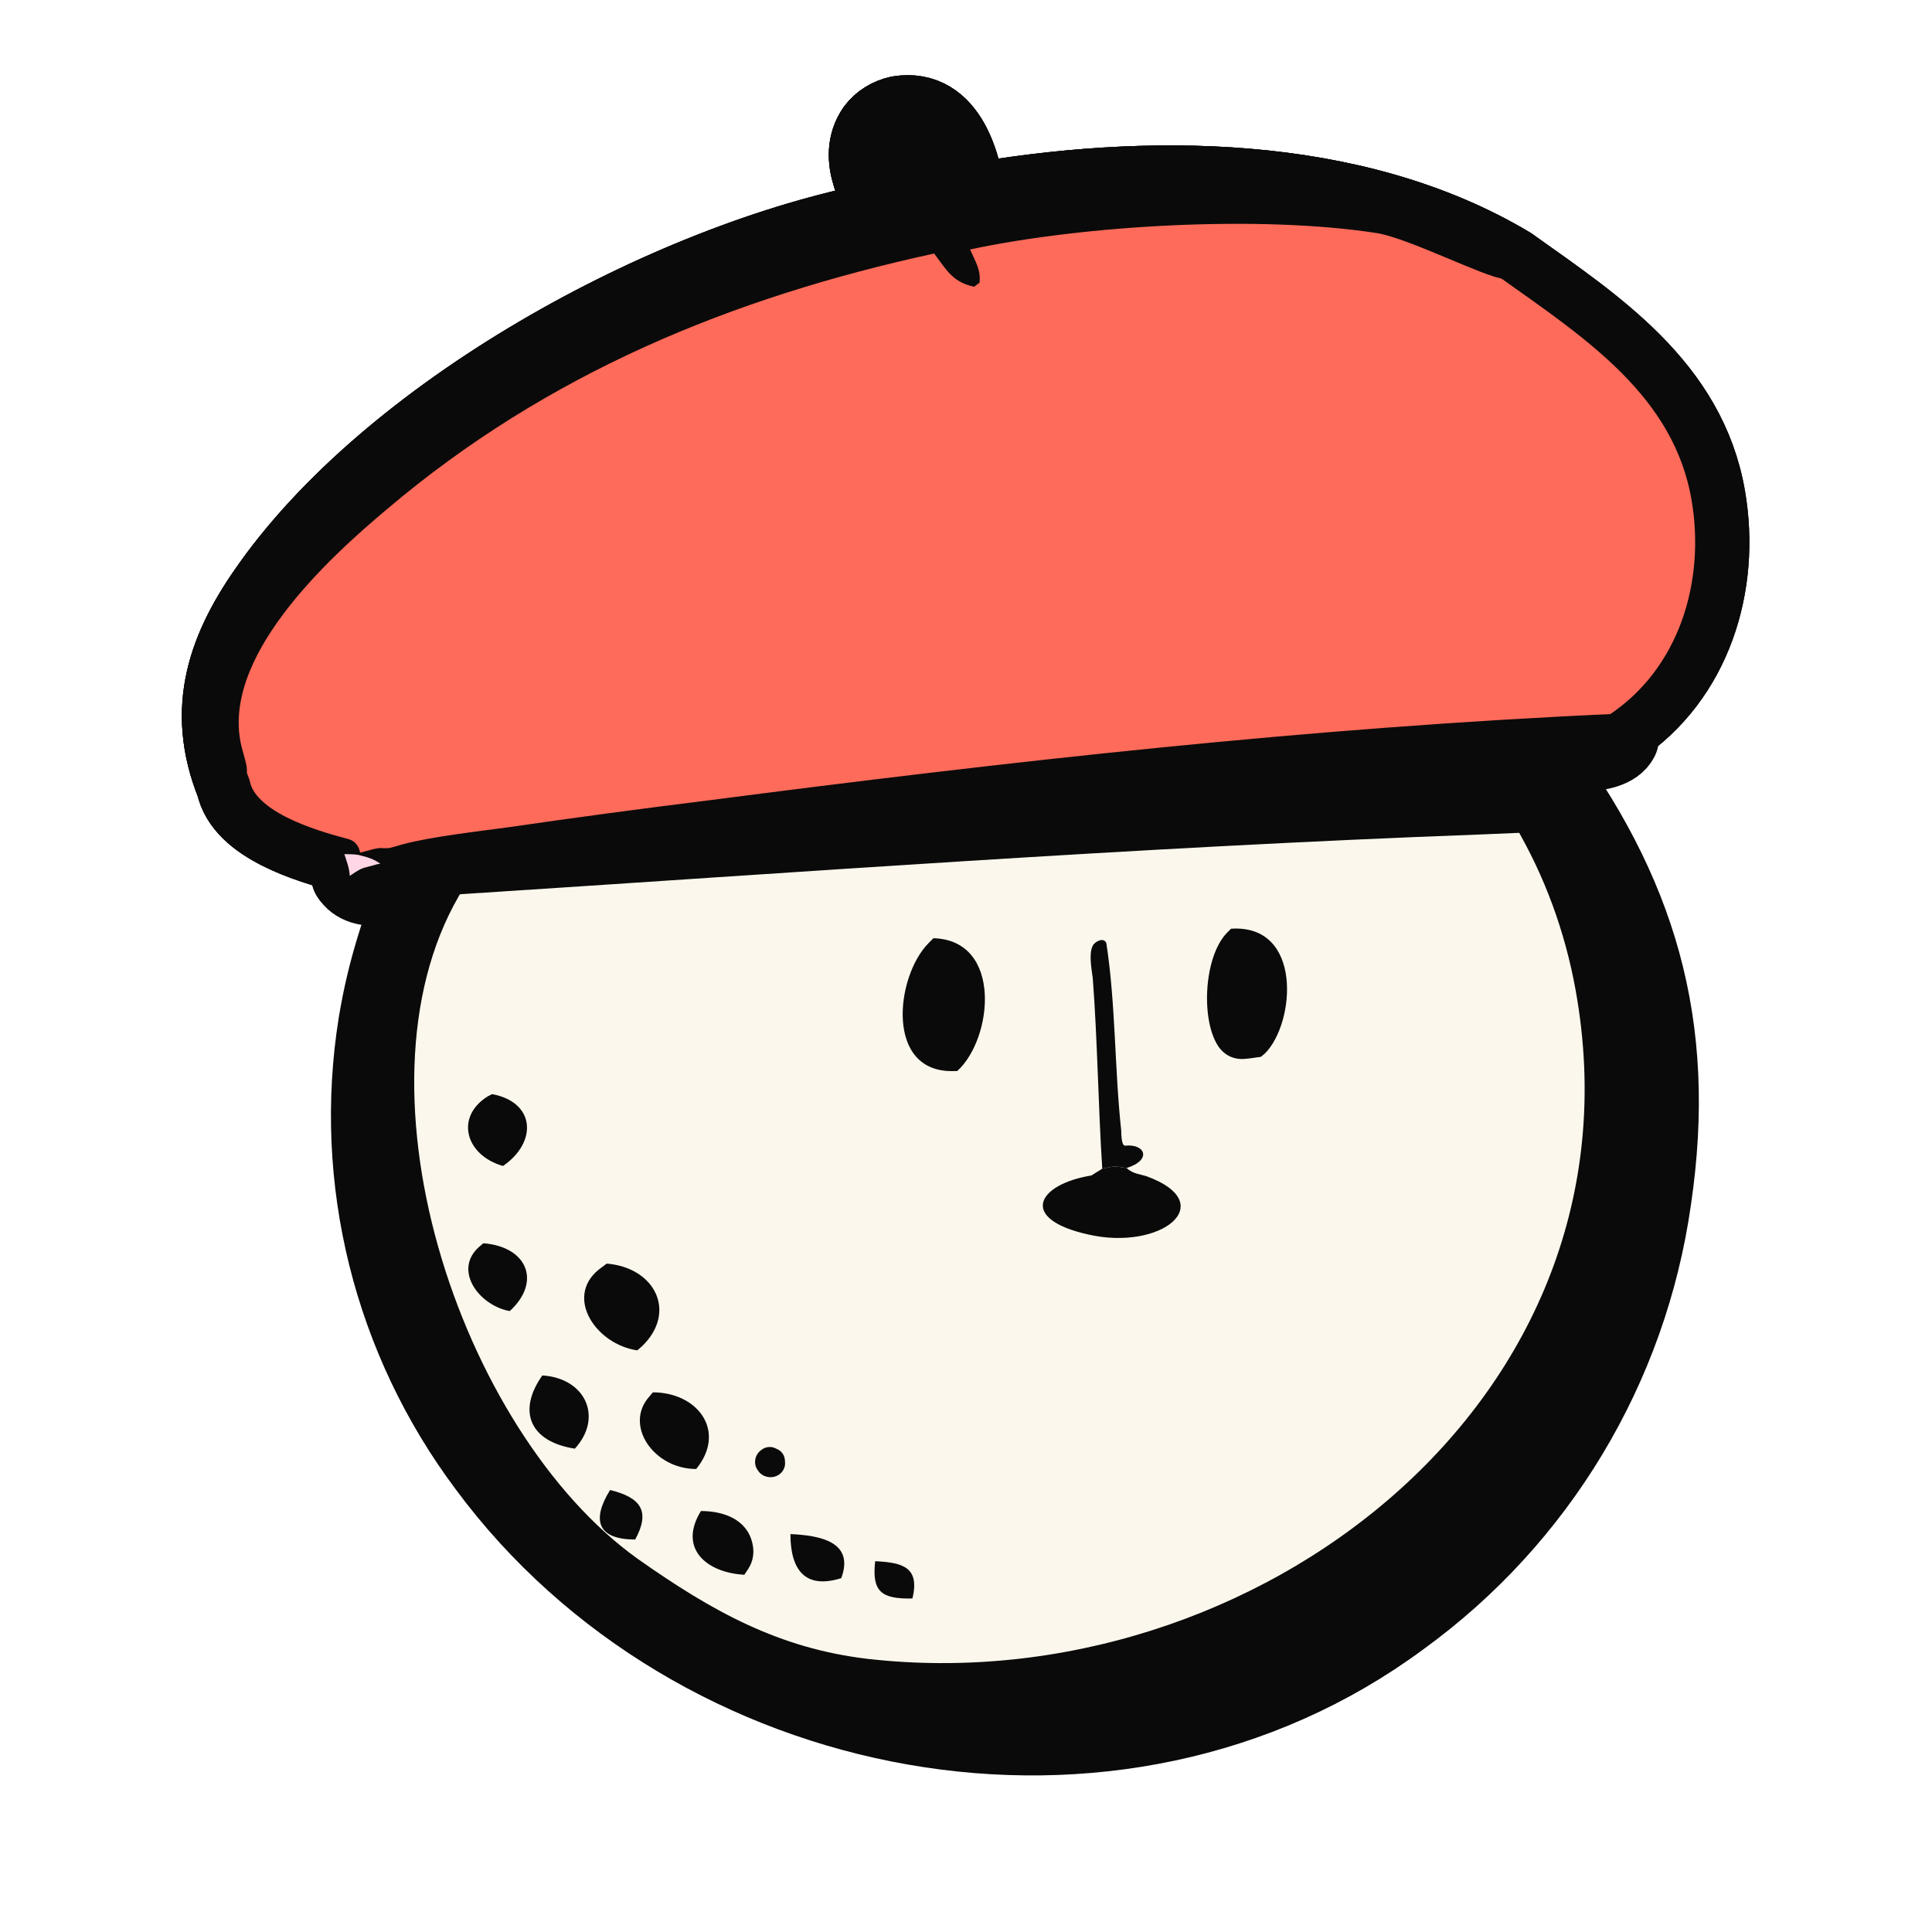
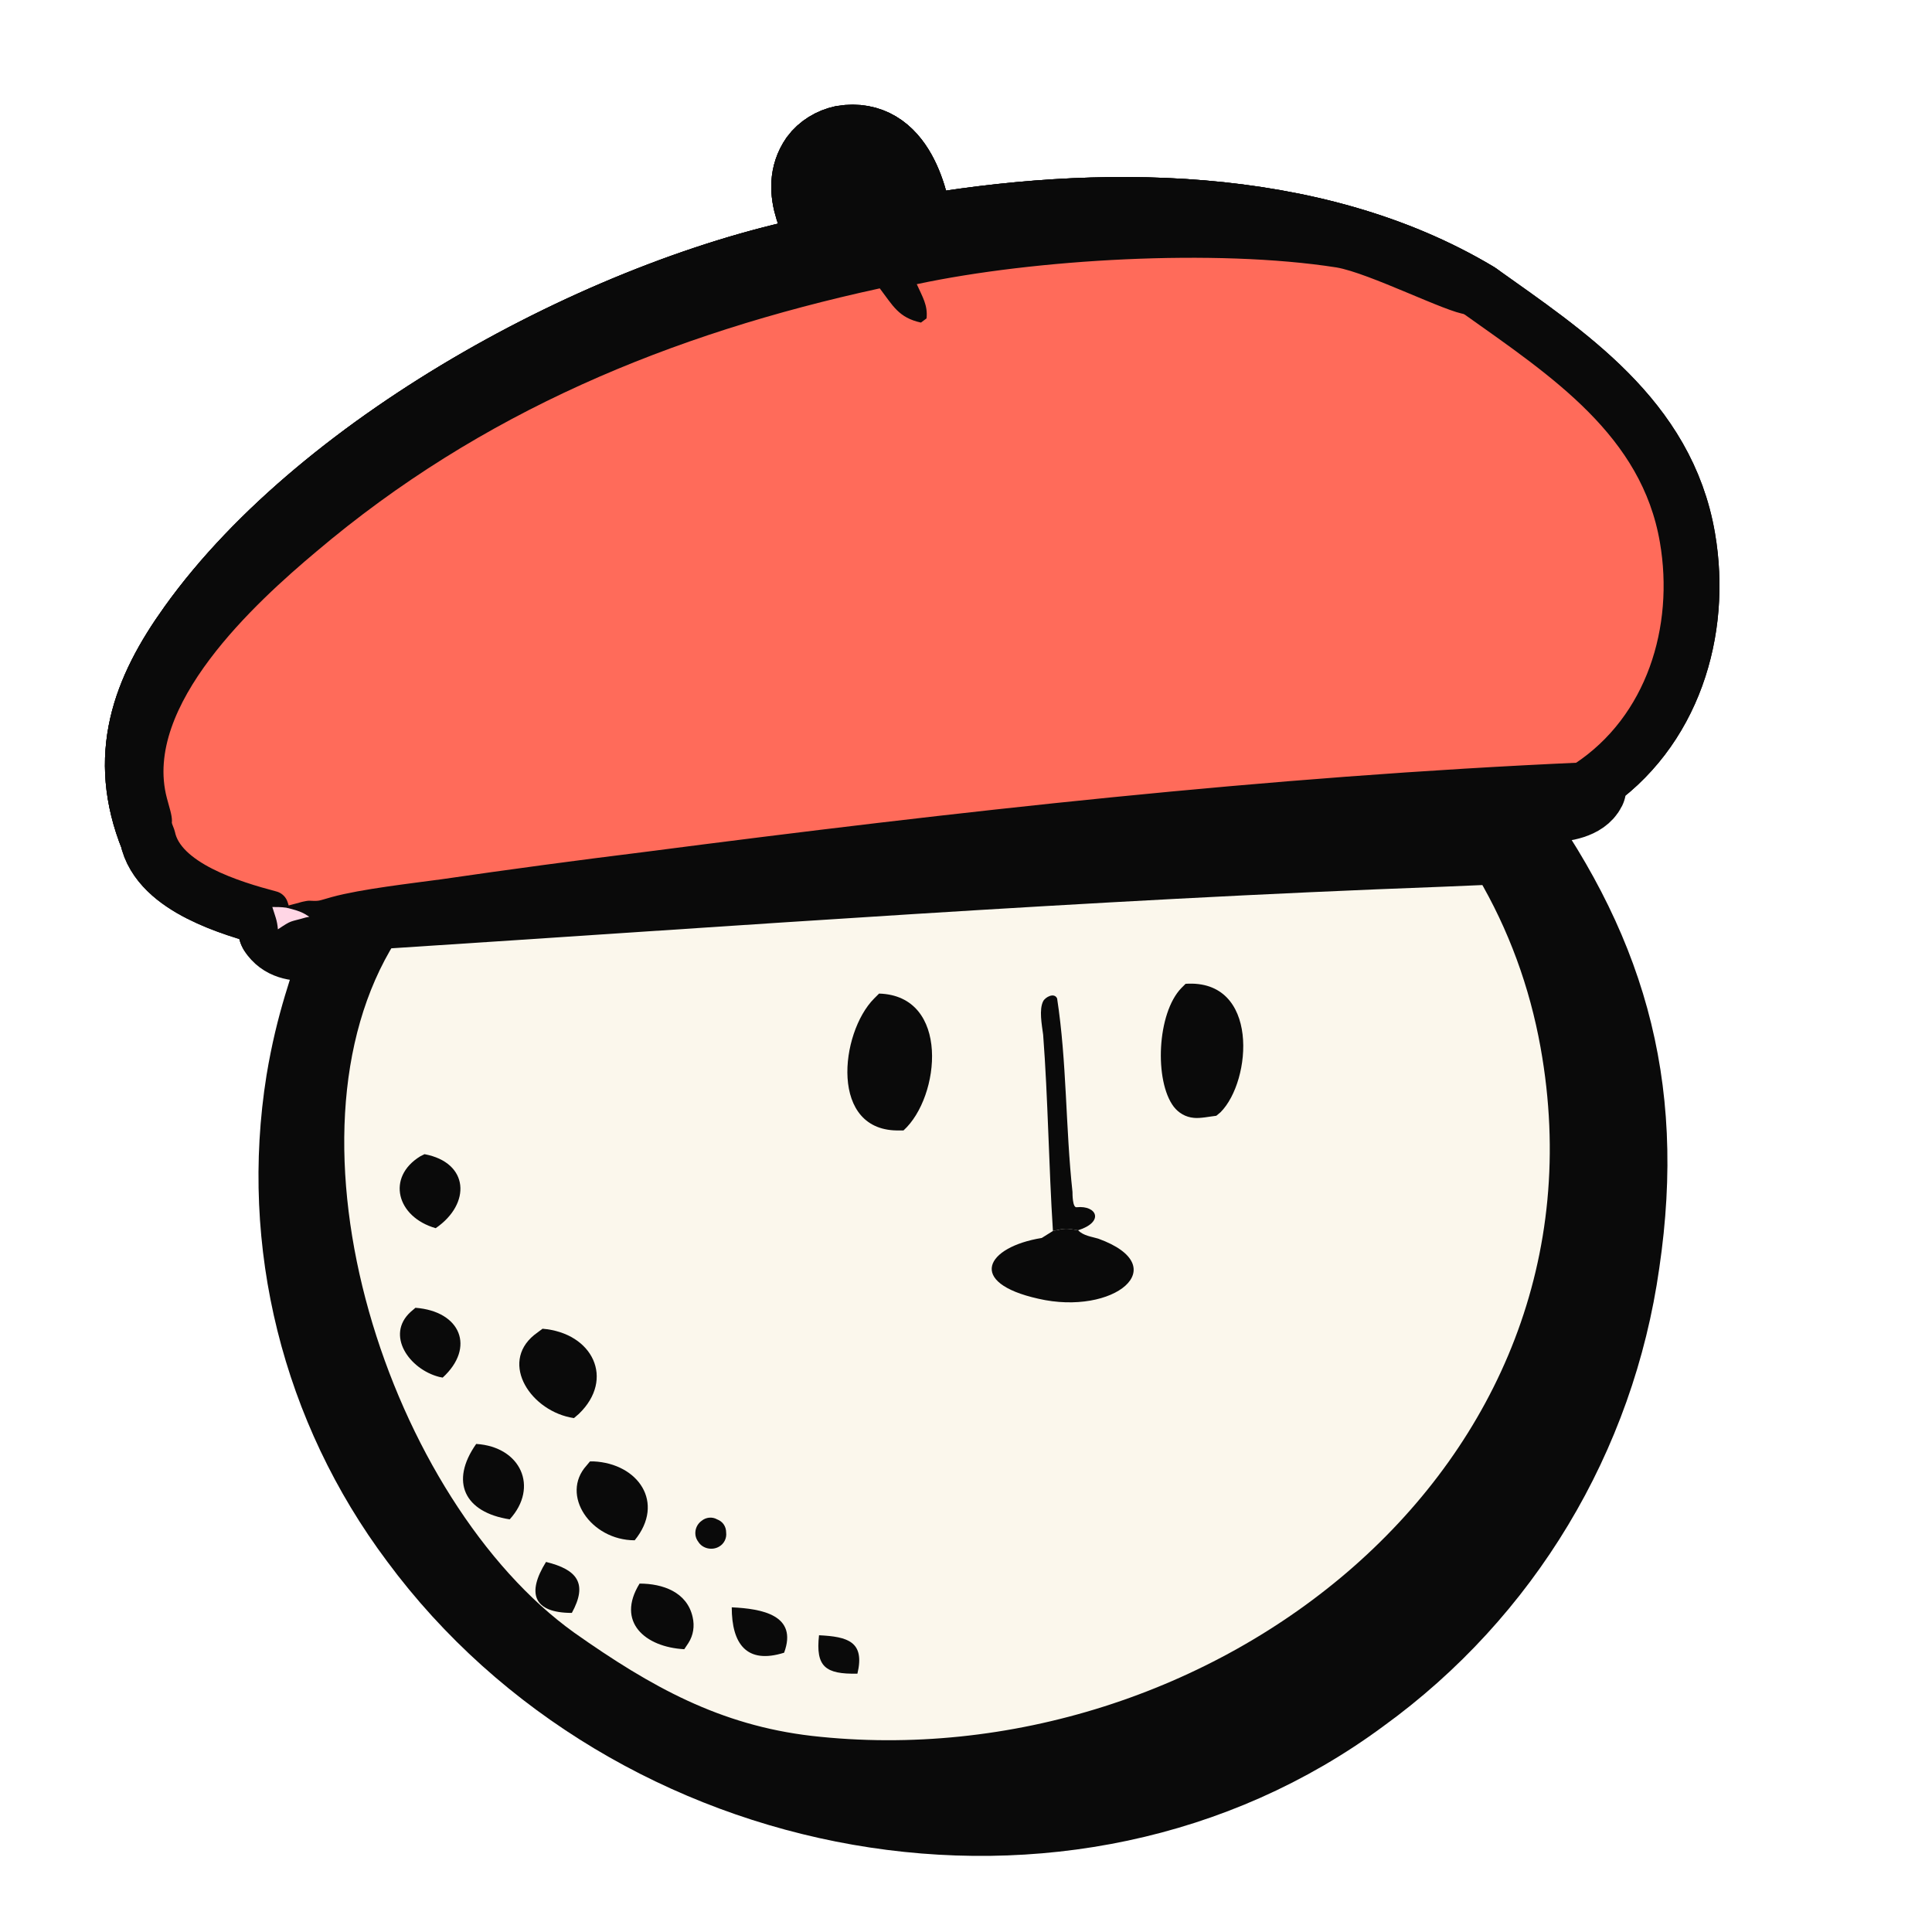
- <svg xmlns="http://www.w3.org/2000/svg" viewBox="15 378 285 285">
+ <svg xmlns="http://www.w3.org/2000/svg" viewBox="26.8 374.1 276.7 276.7">
  <g data-outlined="1" fill="#0a0a0a" stroke="#0a0a0a" stroke-width="11.4" stroke-linejoin="round">
    <path d="M146.6 410.2C144.5 406.6 141.2 401.3 144.1 397.1C144.9 396 146.2 395.2 147.6 394.9C155 393.7 157.1 402.6 157.8 407.9C183.8 403.3 214.6 403.3 237.8 417.2C250.3 426.1 264 435 266.8 451.4C269 464.2 264.8 478 253.6 485.4L253.5 485.6L254 487C252.5 490 244.7 488.9 241.4 489.2C256.6 509.5 262.6 529.2 258.8 554.9C255.3 579.7 241.9 602 221.6 616.7C179.6 647.8 117.4 635.7 86.8 594.3C72.8 575.6 66.9 552.1 70.6 529C72 520.6 73.9 515.8 76.4 508C73.3 508.5 68.4 510.1 66.6 507.2C66.5 505.9 66.2 505.3 65.8 504C60.5 502.6 50.8 499.7 49.6 493.7C45.1 482.5 48.4 473.5 55 464.3C73.8 438 115.1 415.7 146.6 410.2Z" />
    <path d="M146.6 410.2C144.5 406.6 141.2 401.3 144.1 397.1C144.9 396 146.2 395.2 147.6 394.9C155 393.7 157.1 402.6 157.8 407.9C183.8 403.3 214.6 403.3 237.8 417.2C250.3 426.1 264 435 266.8 451.4C269 464.2 264.8 478 253.6 485.4L253.5 485.6C208.4 487.6 164.1 492.6 119.4 498.4C109.7 499.6 100 500.9 90.4 502.3C86 502.9 78.9 503.7 74.9 504.8C73.1 505.3 72.9 505.5 71.1 505.4L70.6 505.5C68.2 506.2 68.7 505.8 66.6 507.2C66.5 505.9 66.2 505.3 65.8 504C60.5 502.6 50.8 499.7 49.6 493.7C45.1 482.5 48.4 473.5 55 464.3C73.8 438 115.1 415.7 146.6 410.2Z" />
    <path d="M146.6 410.2C144.5 406.6 141.2 401.3 144.1 397.1C144.9 396 146.2 395.2 147.6 394.9C155 393.7 157.1 402.6 157.8 407.9C183.8 403.3 214.6 403.3 237.8 417.2L236.7 419.1C234.1 418.9 222.9 413.2 218.2 412.4C200.9 409.7 175 411.2 158.1 414.8C158.9 416.6 159.7 417.8 159.5 419.7L158.7 420.3C155.5 419.6 154.7 417.9 152.8 415.4C122.9 421.9 95.7 433.1 72.1 453.1C63.4 460.4 47.2 475.2 50.7 488.4C51.4 491.1 52.3 492.8 49.6 493.7C45.1 482.5 48.4 473.5 55 464.3C73.8 438 115.1 415.7 146.6 410.2Z" />
    <path d="M233.3 498.8L240.4 498.5C245 506.3 248.1 514.8 249.7 523.7C260.9 585.9 200.9 631.6 142.8 625C129.1 623.4 118.9 617.7 107.7 609.8C80.5 590.3 62.9 537.3 81.5 507.7C132.6 504.4 182.1 500.7 233.3 498.8Z" />
    <path d="M152.7 516.4C162.9 516.7 161.5 531.2 156.2 536L155.7 536C145.5 536.3 147.1 522 152 517.1L152.7 516.4Z" />
    <path d="M196.6 515C207.2 514.3 206.1 528.9 201.6 533.4L201 533.9C200.1 534 198.7 534.3 197.8 534.2C196.6 534.1 195.6 533.5 194.9 532.6C192.1 528.9 192.5 519.2 196 515.6L196.6 515Z" />
    <path d="M177.6 550.4C179.4 550 179.4 550 181.2 550.3C182 551.1 183.1 551.2 184.1 551.5C195.1 555.5 186.3 562.6 175.5 560.1C165.2 557.8 168 552.7 176 551.4C176.6 551 177 550.8 177.6 550.4Z" />
    <path d="M104.5 564.4C111.7 565 114.9 571.6 109.7 576.6L109 577.2C102.9 576.3 98.3 569.4 103.3 565.3L104.5 564.4Z" />
    <path d="M177.6 550.4C177 541.1 176.9 531.5 176.2 522.3C176 520.8 175.6 518.7 176.2 517.5C176.5 516.9 177.8 516.2 178.2 517.1C179.6 526.2 179.4 535.6 180.4 544.8C180.4 545.1 180.4 547.1 181 547C183.9 546.7 185 549.1 181.2 550.3C179.4 550 179.4 550 177.6 550.4Z" />
    <path d="M111.3 583.4L111.8 583.4C118.2 583.7 122.1 589.3 117.7 594.7C111.4 594.7 107 588.2 110.8 584L111.3 583.4Z" />
  </g>
  <path fill="#0a0a0a" d="M146.6 410.2C144.5 406.6 141.2 401.3 144.1 397.1C144.9 396 146.2 395.2 147.6 394.9C155 393.7 157.1 402.6 157.8 407.9C183.8 403.3 214.6 403.3 237.8 417.2C250.3 426.1 264 435 266.8 451.4C269 464.2 264.8 478 253.6 485.4L253.5 485.6L254 487C252.5 490 244.7 488.9 241.4 489.2C256.6 509.5 262.6 529.2 258.8 554.9C255.3 579.7 241.9 602 221.6 616.7C179.6 647.8 117.4 635.7 86.8 594.3C72.8 575.6 66.9 552.1 70.6 529C72 520.6 73.9 515.8 76.4 508C73.3 508.5 68.4 510.1 66.6 507.2C66.5 505.9 66.2 505.3 65.8 504C60.5 502.6 50.8 499.7 49.6 493.7C45.1 482.5 48.4 473.5 55 464.3C73.8 438 115.1 415.7 146.6 410.2Z" />
  <path stroke="#0a0a0a" stroke-width="4.6" stroke-linejoin="round" fill="#ff6b5a" d="M146.6 410.2C144.5 406.6 141.2 401.3 144.1 397.1C144.9 396 146.2 395.2 147.6 394.9C155 393.7 157.1 402.6 157.8 407.9C183.8 403.3 214.6 403.3 237.8 417.2C250.3 426.1 264 435 266.8 451.4C269 464.2 264.8 478 253.6 485.4L253.5 485.6C208.4 487.6 164.1 492.6 119.4 498.4C109.7 499.6 100 500.9 90.4 502.3C86 502.9 78.9 503.7 74.9 504.8C73.1 505.3 72.9 505.5 71.1 505.4L70.6 505.5C68.2 506.2 68.7 505.8 66.6 507.2C66.5 505.9 66.2 505.3 65.8 504C60.5 502.6 50.8 499.7 49.6 493.7C45.1 482.5 48.4 473.5 55 464.3C73.8 438 115.1 415.7 146.6 410.2Z" />
  <path fill="#0a0a0a" d="M146.6 410.2C144.5 406.6 141.2 401.3 144.1 397.1C144.9 396 146.2 395.2 147.6 394.9C155 393.7 157.1 402.6 157.8 407.9C183.8 403.3 214.6 403.3 237.8 417.2L236.7 419.1C234.1 418.9 222.9 413.2 218.2 412.4C200.9 409.7 175 411.2 158.1 414.8C158.9 416.6 159.7 417.8 159.5 419.7L158.7 420.3C155.5 419.6 154.7 417.9 152.8 415.4C122.9 421.9 95.7 433.1 72.1 453.1C63.4 460.4 47.2 475.2 50.7 488.4C51.4 491.1 52.3 492.8 49.6 493.7C45.1 482.5 48.4 473.5 55 464.3C73.8 438 115.1 415.7 146.6 410.2Z" />
  <path fill="#ffd6e5" d="M65.8 504C66.4 504 67.1 504 67.8 504.1L68.6 504.3C69.7 504.6 70.2 504.8 71.1 505.4L70.6 505.5C68.2 506.2 68.7 505.8 66.6 507.2C66.5 505.9 66.2 505.3 65.8 504Z" />
  <path stroke="#0a0a0a" stroke-width="4.6" stroke-linejoin="round" fill="#fbf7ec" d="M233.3 498.8L240.4 498.5C245 506.3 248.1 514.8 249.7 523.7C260.9 585.9 200.9 631.6 142.8 625C129.1 623.4 118.9 617.7 107.7 609.8C80.5 590.3 62.9 537.3 81.5 507.7C132.6 504.4 182.1 500.7 233.3 498.8Z" />
  <path fill="#0a0a0a" d="M152.7 516.4C162.9 516.7 161.5 531.2 156.2 536L155.7 536C145.5 536.3 147.1 522 152 517.1L152.7 516.4Z" />
  <path fill="#0a0a0a" d="M196.6 515C207.2 514.3 206.1 528.9 201.6 533.4L201 533.9C200.1 534 198.7 534.3 197.8 534.2C196.6 534.1 195.6 533.5 194.9 532.6C192.1 528.9 192.5 519.2 196 515.6L196.6 515Z" />
  <path fill="#0a0a0a" d="M177.6 550.4C179.4 550 179.4 550 181.2 550.3C182 551.1 183.1 551.2 184.1 551.5C195.1 555.5 186.3 562.6 175.5 560.1C165.2 557.8 168 552.7 176 551.4C176.6 551 177 550.8 177.6 550.4Z" />
  <path fill="#0a0a0a" d="M104.5 564.4C111.7 565 114.9 571.6 109.7 576.6L109 577.2C102.9 576.3 98.3 569.4 103.3 565.3L104.5 564.4Z" />
  <path fill="#0a0a0a" d="M177.6 550.4C177 541.1 176.9 531.5 176.2 522.3C176 520.8 175.6 518.7 176.2 517.5C176.5 516.9 177.8 516.2 178.2 517.1C179.6 526.2 179.4 535.6 180.4 544.8C180.4 545.1 180.4 547.1 181 547C183.9 546.7 185 549.1 181.2 550.3C179.4 550 179.4 550 177.6 550.4Z" />
  <path fill="#0a0a0a" d="M111.3 583.4L111.8 583.4C118.2 583.7 122.1 589.3 117.7 594.7C111.4 594.7 107 588.2 110.8 584L111.3 583.4Z" />
  <path fill="#0a0a0a" d="M95 580.9C101.4 581.3 104 587.1 99.8 591.7C93.3 590.7 91.2 586.3 95 580.9Z" />
  <path fill="#0a0a0a" d="M87.6 539.4C94 540.6 94.3 546.5 89.2 550C83.6 548.4 82.1 542.7 87 539.7L87.6 539.4Z" />
  <path fill="#0a0a0a" d="M118.4 600.9C121.7 600.9 125.2 602.1 126 605.7C126.3 607 126.1 608.3 125.4 609.4C125.2 609.7 125 610 124.8 610.3C119.2 610 115 606.4 118.4 600.9Z" />
  <path fill="#0a0a0a" d="M86.3 561.4C92.8 561.9 94.9 567.1 90.2 571.4L89.7 571.3C85.4 570.2 82 565.3 85.6 562L86.3 561.4Z" />
  <path fill="#0a0a0a" d="M131.6 604.3C135.9 604.5 141.1 605.4 139.1 610.8C133.7 612.5 131.6 609.5 131.6 604.3Z" />
  <path fill="#0a0a0a" d="M105 597.8C109.5 598.9 111 600.9 108.7 605.1C103.2 605.1 102.2 602.3 105 597.8Z" />
  <path fill="#0a0a0a" d="M144.1 608.3C148.2 608.5 150.7 609.2 149.6 613.8C145 613.9 143.6 612.8 144.1 608.3Z" />
  <path fill="#0a0a0a" d="M127.3 591.9C127.9 591.4 128.8 591.3 129.5 591.7C130.3 592 130.8 592.7 130.8 593.6C130.9 594.4 130.5 595.2 129.8 595.6C128.8 596.2 127.4 595.9 126.8 594.9C126.1 594 126.3 592.6 127.3 591.9Z" />
</svg>
